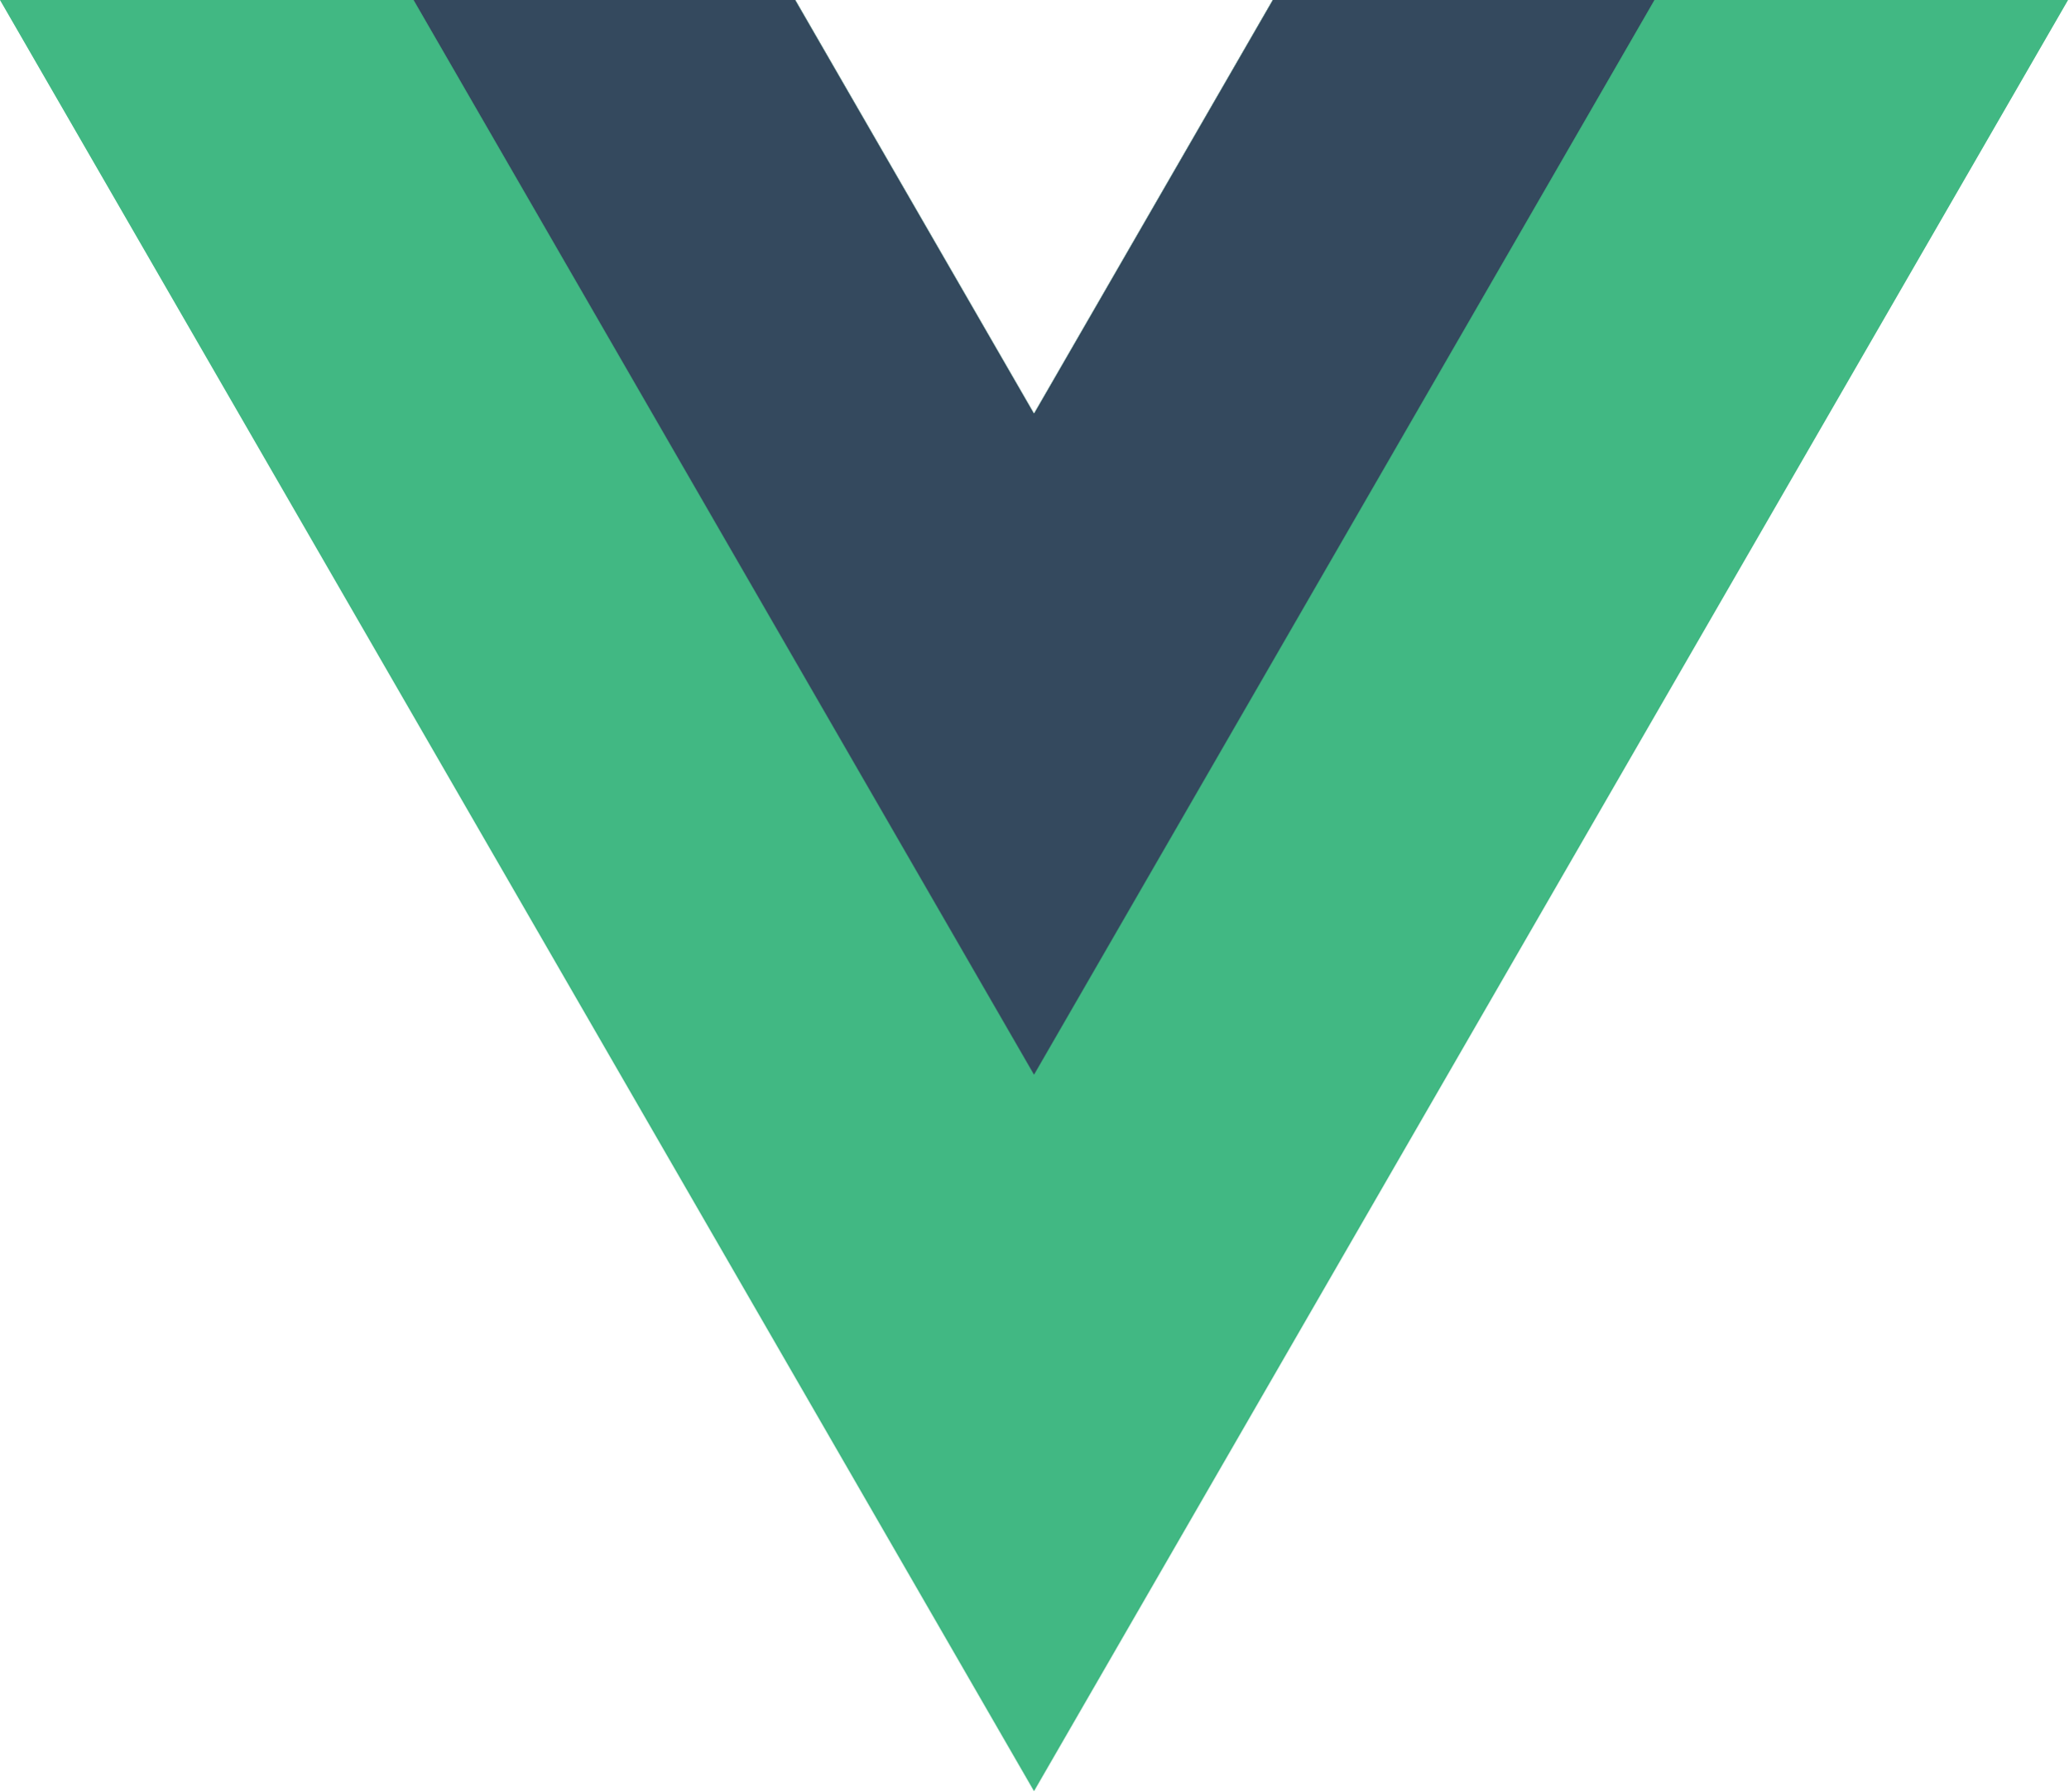
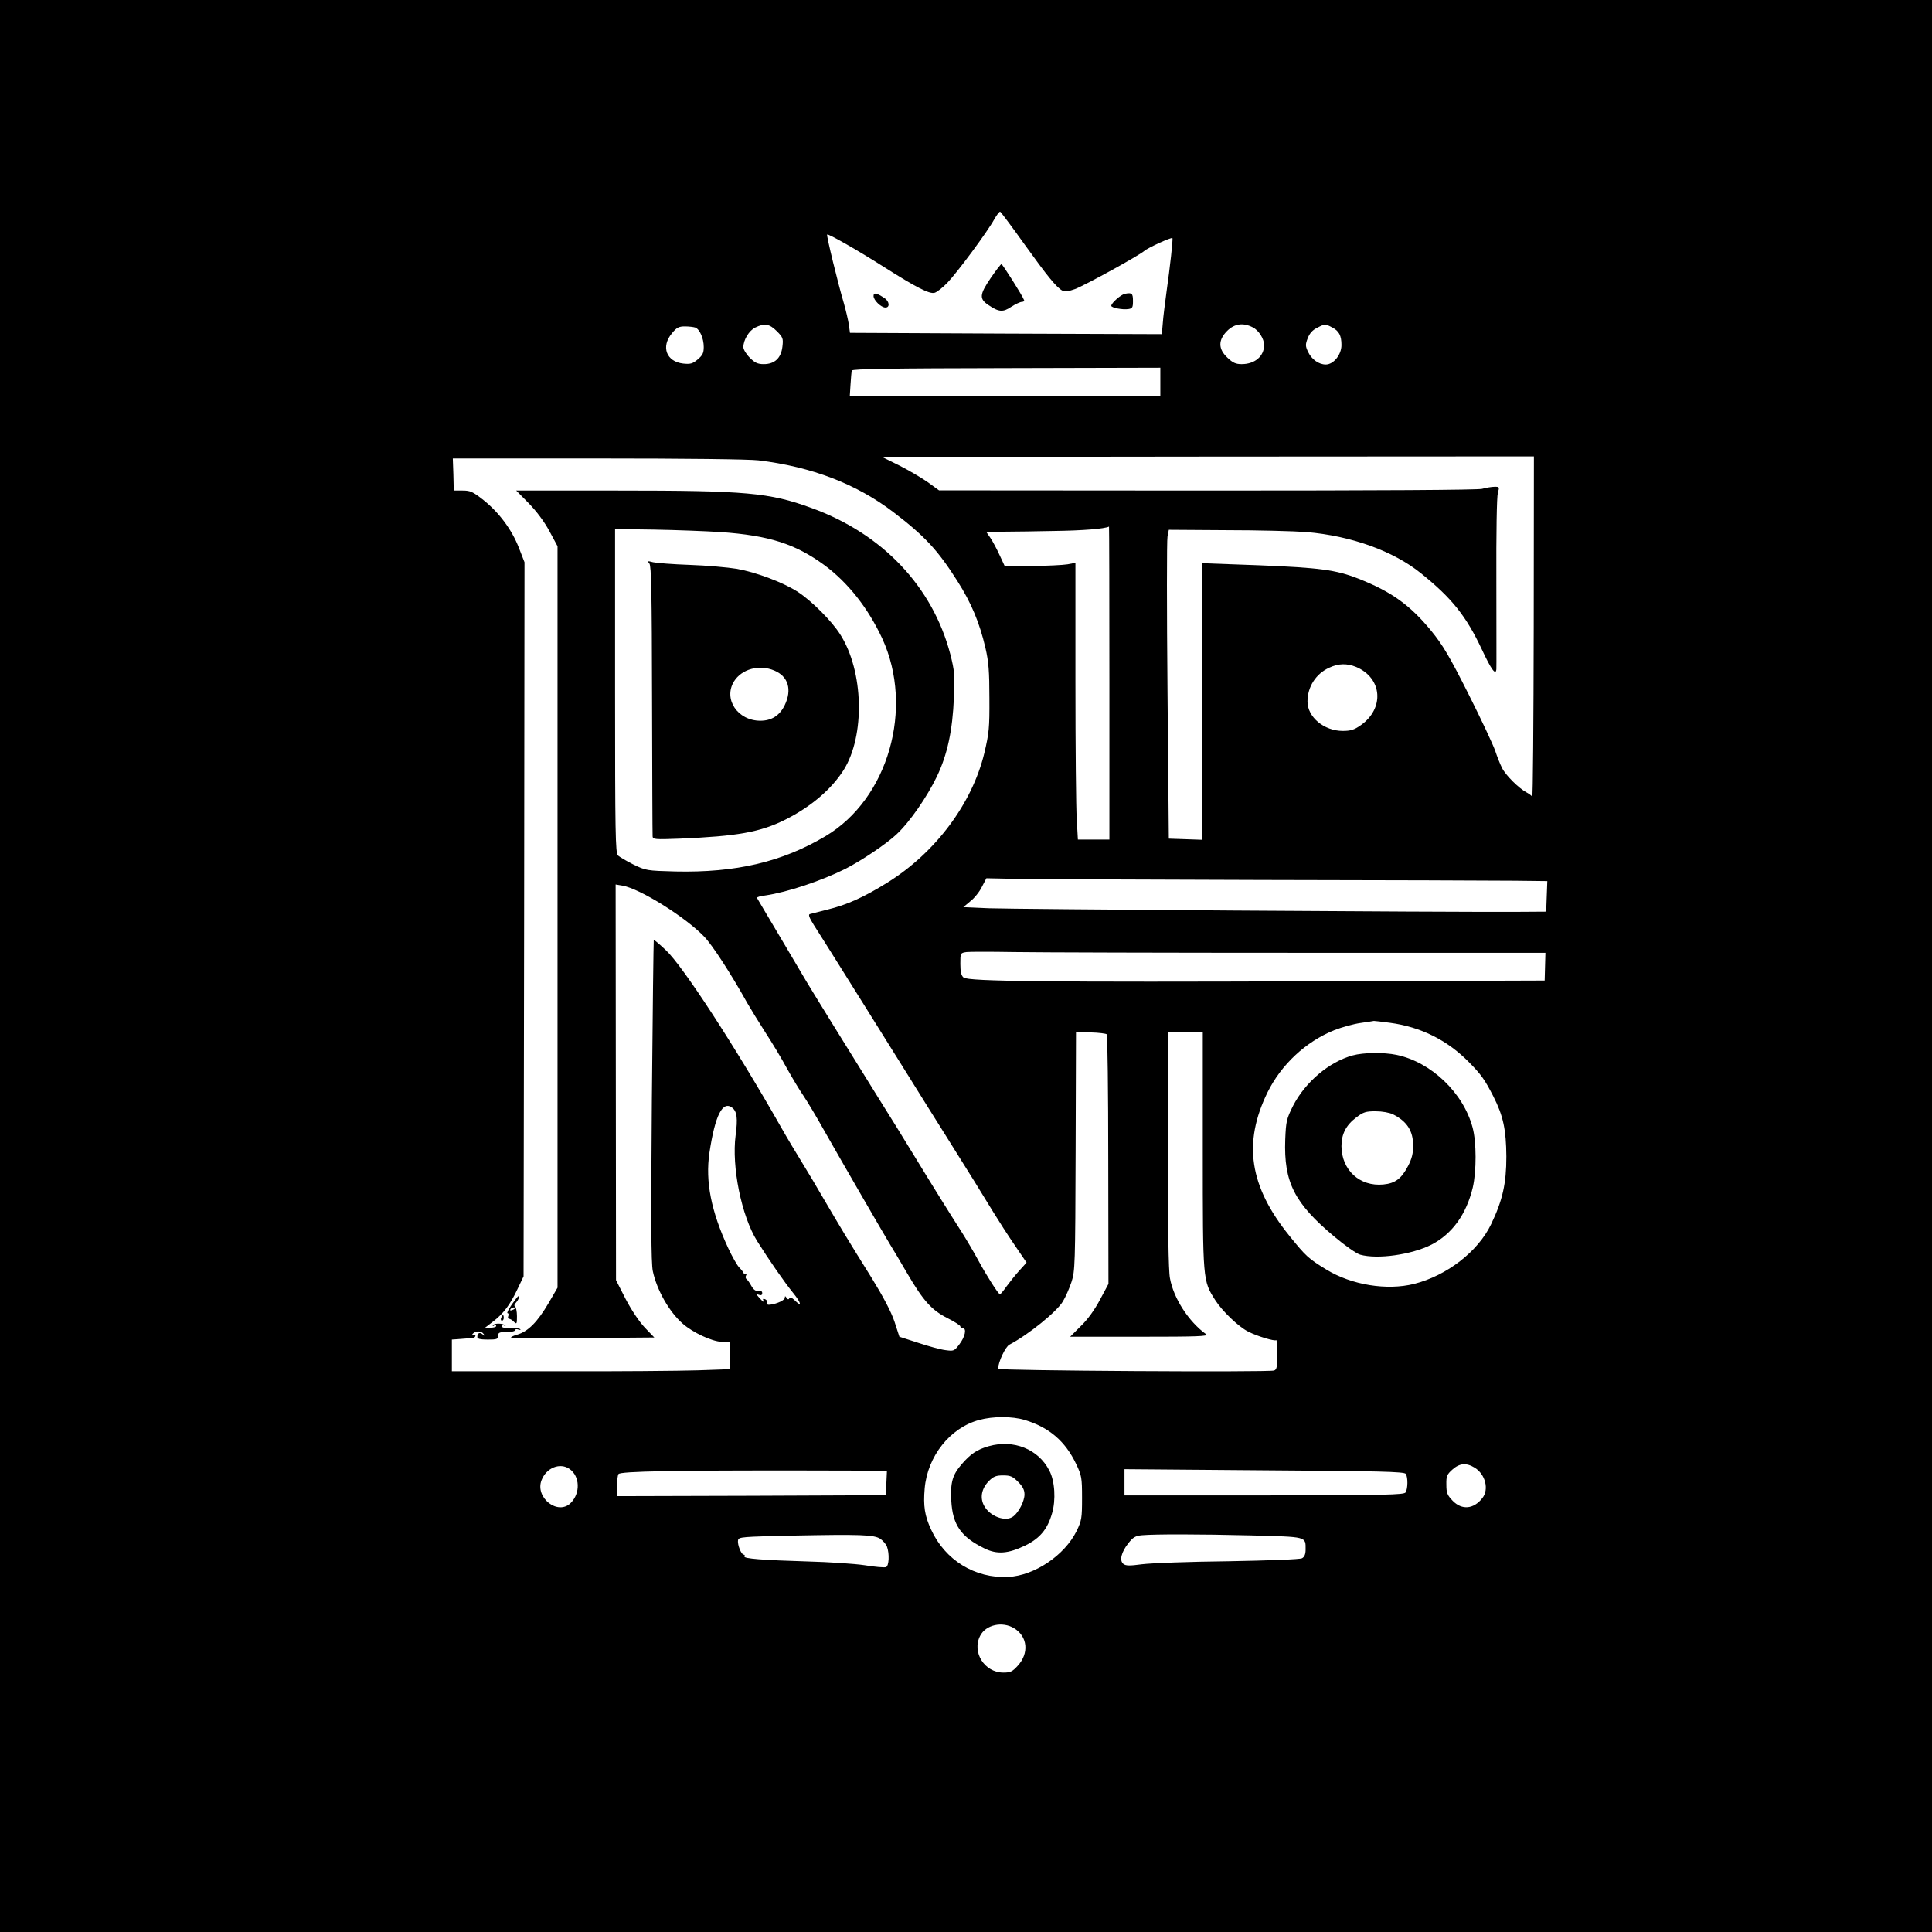
- <svg xmlns="http://www.w3.org/2000/svg" viewBox="0 0 261.76 226.69">
-   <path d="M161.096.001l-30.225 52.351L100.647.001H-.005l130.877 226.688L261.749.001z" fill="#41b883" />
-   <path d="M161.096.001l-30.225 52.351L100.647.001H52.346l78.526 136.01L209.398.001z" fill="#34495e" />
+ <svg xmlns="http://www.w3.org/2000/svg" version="1.0" width="1024pt" height="1024pt" viewBox="0 0 1024 1024" preserveAspectRatio="xMidYMid meet">
+   <g transform="translate(0,1024) scale(0.1,-0.1)" fill="#000000" stroke="none">
+     <path d="M0 5120 l0 -5120 5120 0 5120 0 0 5120 0 5120 -5120 0 -5120 0 0 -5120z m5430 3825 c122 -170 170 -229 202 -246 12 -6 33 -3 66 9 57 22 338 177 367 202 19 17 145 74 149 68 4 -4 -13 -156 -31 -283 -8 -60 -18 -136 -20 -168 l-5 -58 -827 3 -826 4 -6 44 c-4 25 -16 77 -27 115 -29 97 -93 358 -88 362 5 6 163 -84 301 -172 172 -109 241 -144 268 -137 12 3 43 27 68 53 52 54 213 271 249 337 13 23 27 41 31 40 4 -2 62 -79 129 -173z m-1313 -460 c33 -33 35 -39 30 -82 -7 -61 -41 -93 -99 -93 -32 0 -47 7 -74 34 -19 19 -34 44 -34 56 0 38 30 88 63 104 49 24 75 20 114 -19z m2523 20 c32 -16 60 -61 60 -94 0 -59 -49 -101 -119 -101 -31 0 -47 7 -75 34 -50 46 -50 94 -2 142 39 39 86 45 136 19z m420 0 c37 -19 50 -43 50 -94 0 -51 -42 -103 -83 -103 -37 0 -75 27 -94 67 -14 30 -15 38 -2 72 10 26 26 44 49 55 42 22 44 22 80 3z m-3375 -1 c24 -9 45 -58 45 -103 0 -32 -6 -44 -32 -66 -27 -23 -39 -26 -77 -22 -89 10 -119 89 -60 160 25 31 37 37 69 37 21 0 46 -3 55 -6z m2465 -289 l0 -75 -823 0 -823 0 4 63 c2 34 5 67 7 73 2 9 224 12 819 13 l816 2 0 -76z m1979 -1301 c-1 -499 -4 -902 -8 -897 -3 6 -17 16 -30 23 -40 21 -112 92 -130 130 -10 19 -26 60 -36 90 -10 30 -73 165 -141 300 -101 201 -137 261 -197 335 -113 138 -212 209 -387 278 -120 47 -206 58 -528 71 l-302 11 1 -670 c0 -368 0 -698 0 -733 l-1 -63 -87 3 -88 3 -7 783 c-4 430 -4 799 0 818 l7 36 305 -2 c168 0 359 -5 425 -10 236 -20 460 -100 607 -219 163 -131 239 -226 323 -405 49 -105 73 -138 76 -103 1 6 0 212 0 457 -1 266 2 458 8 478 9 31 8 32 -17 32 -15 0 -45 -5 -67 -11 -26 -6 -528 -9 -1459 -9 l-1419 1 -62 45 c-35 24 -103 64 -151 88 l-89 44 1728 2 1727 1 -1 -907z m-4109 886 c282 -34 520 -125 716 -275 165 -126 234 -200 338 -364 74 -116 118 -222 149 -355 17 -73 21 -125 21 -266 1 -159 -2 -186 -27 -292 -65 -268 -259 -527 -512 -685 -127 -79 -216 -119 -319 -144 -44 -11 -87 -22 -94 -24 -9 -3 -2 -20 21 -57 19 -29 58 -92 88 -139 30 -48 103 -165 163 -260 60 -96 170 -272 245 -392 75 -120 163 -262 197 -315 125 -199 212 -339 259 -417 27 -44 77 -122 112 -173 l64 -94 -38 -42 c-21 -23 -51 -61 -68 -84 -16 -23 -32 -42 -35 -42 -8 0 -70 97 -115 180 -22 41 -62 109 -88 150 -64 100 -141 223 -252 405 -50 83 -138 224 -195 315 -147 236 -353 569 -377 610 -11 19 -74 125 -139 235 -66 110 -120 203 -122 206 -2 4 19 10 45 13 116 17 296 77 424 141 86 44 217 132 271 183 69 64 161 197 214 307 55 115 83 243 90 420 5 117 3 140 -19 227 -94 359 -360 640 -737 776 -222 81 -345 92 -1025 92 l-539 0 66 -67 c42 -43 83 -98 110 -148 l43 -80 0 -1965 0 -1965 -47 -81 c-60 -102 -109 -151 -167 -168 -24 -7 -38 -14 -30 -17 8 -2 181 -3 385 -1 l372 3 -50 52 c-30 32 -70 91 -102 152 l-51 100 -1 1048 -1 1049 36 -6 c93 -16 333 -166 433 -270 43 -44 143 -198 228 -351 19 -33 62 -103 96 -156 34 -52 86 -138 114 -190 29 -52 69 -119 90 -149 20 -30 70 -113 110 -185 101 -178 310 -539 347 -600 17 -27 58 -97 92 -155 85 -145 129 -194 212 -236 38 -19 69 -39 69 -44 0 -6 6 -10 13 -10 22 0 12 -46 -18 -85 -27 -36 -30 -37 -74 -31 -26 3 -91 21 -145 39 l-99 32 -26 80 c-18 53 -59 131 -120 230 -132 211 -169 274 -249 410 -38 66 -93 158 -122 205 -29 47 -79 130 -110 185 -243 428 -523 858 -611 939 -34 32 -62 56 -64 54 -1 -2 -6 -384 -10 -850 -5 -643 -4 -860 5 -905 21 -100 87 -217 160 -280 53 -46 151 -92 204 -95 l46 -3 0 -71 0 -71 -172 -6 c-95 -3 -427 -6 -738 -5 l-565 0 0 84 0 84 30 2 c17 1 39 3 50 4 11 1 26 2 33 3 6 1 12 6 12 12 0 5 -5 7 -12 3 -6 -4 -8 -3 -5 3 12 19 46 22 59 4 11 -14 11 -14 -3 -4 -17 14 -29 8 -29 -14 0 -9 16 -13 55 -13 48 0 55 2 55 20 0 17 7 20 45 20 25 0 45 4 45 10 0 5 8 7 18 3 9 -3 14 -2 9 2 -4 5 -28 8 -52 6 -28 -1 -45 2 -45 9 0 6 6 8 13 4 6 -4 9 -3 4 1 -10 12 -57 13 -64 1 -3 -5 -1 -6 5 -2 7 4 12 3 12 -2 0 -5 -13 -9 -29 -9 l-30 0 43 33 c54 41 90 89 129 172 l32 67 3 1892 2 1893 -30 77 c-37 95 -104 186 -188 253 -56 44 -69 50 -110 50 l-47 0 -2 85 -3 85 768 0 c460 0 802 -4 852 -10z m1860 -1180 l0 -830 -83 0 -84 0 -6 107 c-4 58 -7 388 -7 733 l0 627 -42 -8 c-24 -4 -108 -8 -188 -9 l-145 0 -27 58 c-14 31 -36 72 -48 90 l-22 32 94 2 c51 0 174 2 273 4 143 2 258 11 283 23 1 0 2 -372 2 -829z m-2061 800 c258 -18 397 -63 550 -175 126 -93 232 -228 307 -389 170 -369 32 -851 -301 -1048 -230 -137 -475 -194 -795 -187 -152 4 -157 5 -223 37 -36 18 -73 40 -82 48 -13 14 -15 120 -15 873 l0 857 208 -3 c114 -2 272 -8 351 -13z m3369 -715 c139 -59 151 -220 24 -309 -34 -24 -53 -30 -95 -30 -99 0 -187 73 -187 156 0 77 44 147 115 179 49 23 94 24 143 4z m-498 -1129 c641 -1 1243 -3 1338 -4 l173 -2 -3 -81 -3 -81 -155 -1 c-372 -2 -2678 14 -2800 19 l-134 6 37 31 c21 16 49 51 61 76 l24 46 148 -3 c82 -2 673 -4 1314 -6z m198 -386 l1303 0 -2 -74 -2 -73 -1206 -4 c-1417 -5 -1850 -1 -1874 20 -12 10 -17 30 -17 72 0 58 0 58 33 63 17 2 129 2 247 0 118 -2 801 -4 1518 -4z m479 -371 c165 -22 306 -93 421 -211 63 -64 82 -91 127 -179 52 -102 68 -176 69 -319 0 -143 -20 -232 -81 -359 -69 -144 -234 -272 -408 -316 -144 -36 -331 -6 -465 76 -95 58 -109 71 -196 179 -212 262 -247 492 -116 760 73 148 203 269 354 330 41 16 103 33 139 38 35 5 67 10 71 11 4 0 42 -4 85 -10z m-1501 -61 c4 -4 8 -304 8 -665 l1 -658 -45 -84 c-28 -53 -66 -106 -102 -140 l-56 -56 369 0 c303 0 366 2 352 13 -93 67 -173 191 -192 297 -8 40 -11 271 -11 683 l1 622 92 0 92 0 0 -628 c0 -694 0 -689 66 -793 37 -58 123 -141 175 -167 49 -25 140 -52 148 -45 3 4 6 -30 6 -75 0 -68 -3 -81 -17 -86 -34 -10 -1463 -1 -1463 9 1 37 39 117 60 128 101 53 253 176 284 230 14 23 34 69 45 102 19 58 20 88 22 694 l2 633 77 -4 c43 -1 82 -6 86 -10z m-1984 -390 c24 -20 29 -56 17 -145 -22 -167 31 -428 114 -561 62 -99 146 -220 191 -275 44 -54 48 -79 6 -37 -12 12 -22 15 -26 9 -4 -8 -9 -7 -15 2 -7 11 -9 11 -9 1 0 -13 -40 -32 -77 -37 -14 -2 -20 1 -17 10 3 7 -2 15 -11 19 -9 3 -13 2 -10 -4 11 -18 -1 -11 -21 12 -17 19 -17 21 -1 15 11 -4 17 -1 17 9 0 10 -7 14 -21 12 -14 -2 -25 6 -37 27 -9 17 -21 33 -26 36 -5 4 -5 12 -2 18 4 6 3 10 -2 9 -6 -2 -10 0 -11 5 -1 4 -11 17 -22 28 -12 12 -38 58 -59 103 -91 196 -122 354 -100 505 30 200 70 280 122 239z m1549 -1654 c129 -39 215 -112 273 -234 29 -61 31 -72 31 -180 0 -107 -2 -119 -29 -175 -64 -129 -223 -236 -362 -243 -176 -9 -335 89 -409 251 -34 73 -42 125 -34 218 15 171 135 322 289 363 74 20 174 20 241 0z m2385 -253 c57 -35 77 -115 41 -161 -46 -59 -108 -65 -157 -15 -29 30 -34 42 -34 86 -1 45 3 54 32 80 38 34 74 37 118 10z m-4797 -7 c55 -39 58 -128 6 -180 -68 -68 -190 28 -155 120 25 66 98 96 149 60z m1679 -74 l-3 -65 -712 -3 -713 -2 0 52 c0 29 4 59 8 65 9 15 306 20 995 19 l428 -1 -3 -65z m2753 48 c12 -18 11 -79 -1 -98 -8 -13 -103 -15 -750 -16 l-740 0 0 69 0 70 741 -6 c607 -4 743 -7 750 -19z m-2785 -344 c14 -10 30 -28 35 -41 14 -38 11 -103 -5 -109 -8 -3 -59 1 -113 10 -54 8 -190 17 -303 20 -236 7 -342 15 -334 27 3 5 1 9 -4 9 -13 0 -35 54 -30 77 3 17 23 18 288 24 360 7 432 5 466 -17z m1967 18 c296 -8 287 -5 287 -74 0 -26 -6 -40 -19 -47 -10 -6 -174 -12 -392 -16 -205 -2 -411 -10 -457 -16 -66 -9 -86 -8 -98 2 -22 18 -11 62 26 109 25 32 38 40 73 43 69 6 295 6 580 -1z m-1258 -492 c72 -44 80 -133 19 -199 -28 -31 -39 -36 -76 -36 -100 0 -168 108 -123 195 30 59 118 78 180 40z" />
+     <path d="M5250 8765 c-59 -87 -60 -109 -11 -142 55 -37 77 -39 121 -9 22 14 47 26 56 26 8 0 14 4 12 9 -8 23 -114 190 -120 191 -4 0 -30 -34 -58 -75z" />
+     <path d="M4630 8671 c0 -22 40 -61 63 -61 25 0 21 33 -5 50 -42 28 -58 31 -58 11z" />
+     <path d="M5963 8683 c-22 -4 -73 -49 -73 -64 0 -10 60 -22 91 -17 21 3 24 9 24 42 0 41 -5 46 -42 39z" />
+     <path d="M2712 3325 c-17 -25 -27 -45 -22 -45 5 0 7 -7 4 -15 -4 -8 -1 -15 4 -15 6 0 18 -7 26 -16 15 -14 16 -11 16 30 0 25 -5 48 -10 51 -6 4 -4 12 5 21 13 14 20 34 12 34 -2 0 -17 -20 -35 -45z m18 -19 c0 -2 -7 -7 -16 -10 -8 -3 -12 -2 -9 4 6 10 25 14 25 6z" />
+     <path d="M2656 3255 c-3 -8 -1 -15 4 -15 6 0 10 7 10 15 0 8 -2 15 -4 15 -2 0 -6 -7 -10 -15z" />
+     <path d="M3442 7253 c10 -13 13 -153 14 -722 1 -388 2 -714 3 -724 1 -16 12 -17 144 -12 306 13 426 34 560 101 135 68 243 160 308 262 115 182 107 525 -18 720 -45 71 -150 176 -223 224 -78 51 -220 104 -324 123 -49 8 -161 18 -250 21 -89 3 -176 10 -194 14 -30 8 -32 7 -20 -7z m662 -567 c74 -31 95 -101 55 -184 -27 -55 -70 -82 -129 -82 -120 0 -197 114 -140 208 41 66 134 92 214 58z" />
+     <path d="M7169 4646 c-126 -35 -250 -141 -315 -266 -35 -70 -38 -82 -42 -180 -8 -226 48 -337 261 -515 57 -48 116 -89 136 -95 93 -26 273 0 378 53 110 57 185 161 219 303 20 87 20 240 -1 318 -49 184 -220 347 -403 385 -68 14 -175 13 -233 -3z m214 -312 c75 -38 107 -88 107 -167 0 -40 -7 -69 -27 -107 -35 -67 -68 -92 -131 -98 -125 -12 -221 76 -222 203 0 64 24 111 78 152 38 29 51 33 103 33 35 0 73 -7 92 -16z" />
+     <path d="M5241 2575 c-63 -18 -97 -41 -145 -97 -48 -56 -59 -95 -54 -192 7 -128 51 -192 176 -253 67 -33 126 -28 217 16 77 38 117 86 141 170 21 70 15 171 -14 226 -58 114 -189 167 -321 130z m155 -189 c25 -25 34 -43 34 -67 0 -35 -30 -94 -59 -116 -41 -32 -126 0 -156 58 -22 42 -12 90 26 129 25 25 39 30 76 30 38 0 50 -5 79 -34z" />
+   </g>
</svg>
